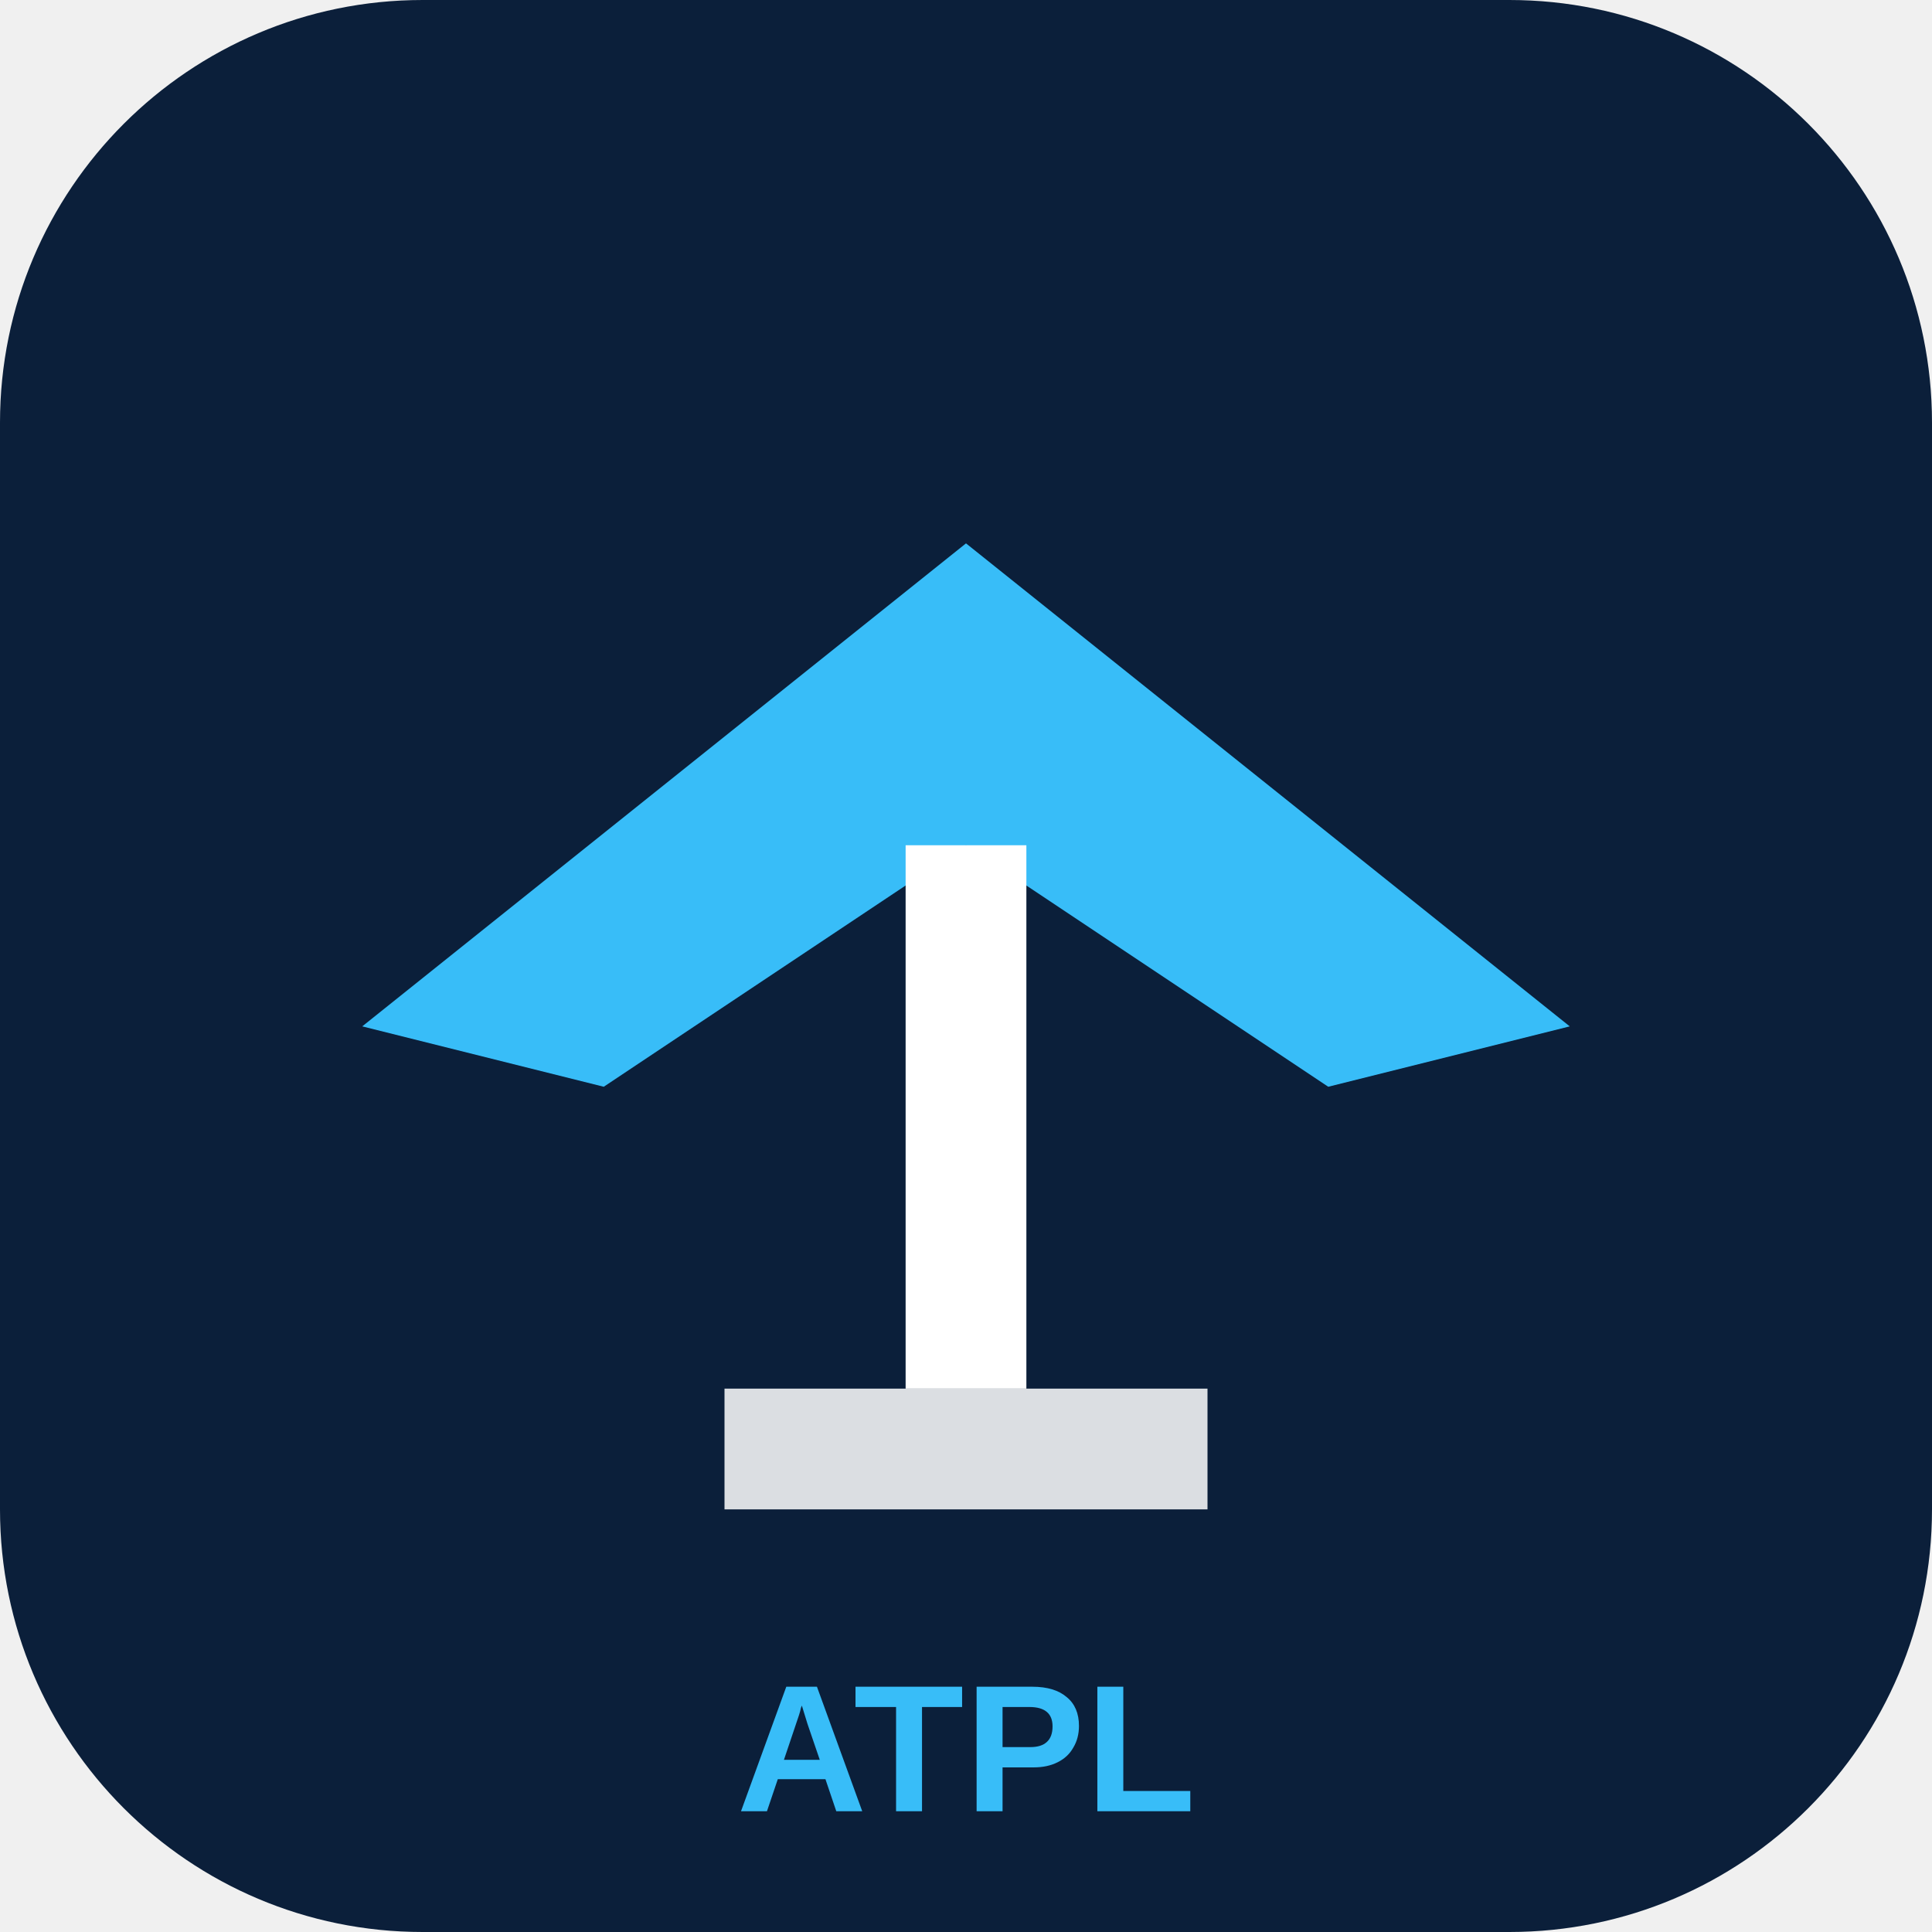
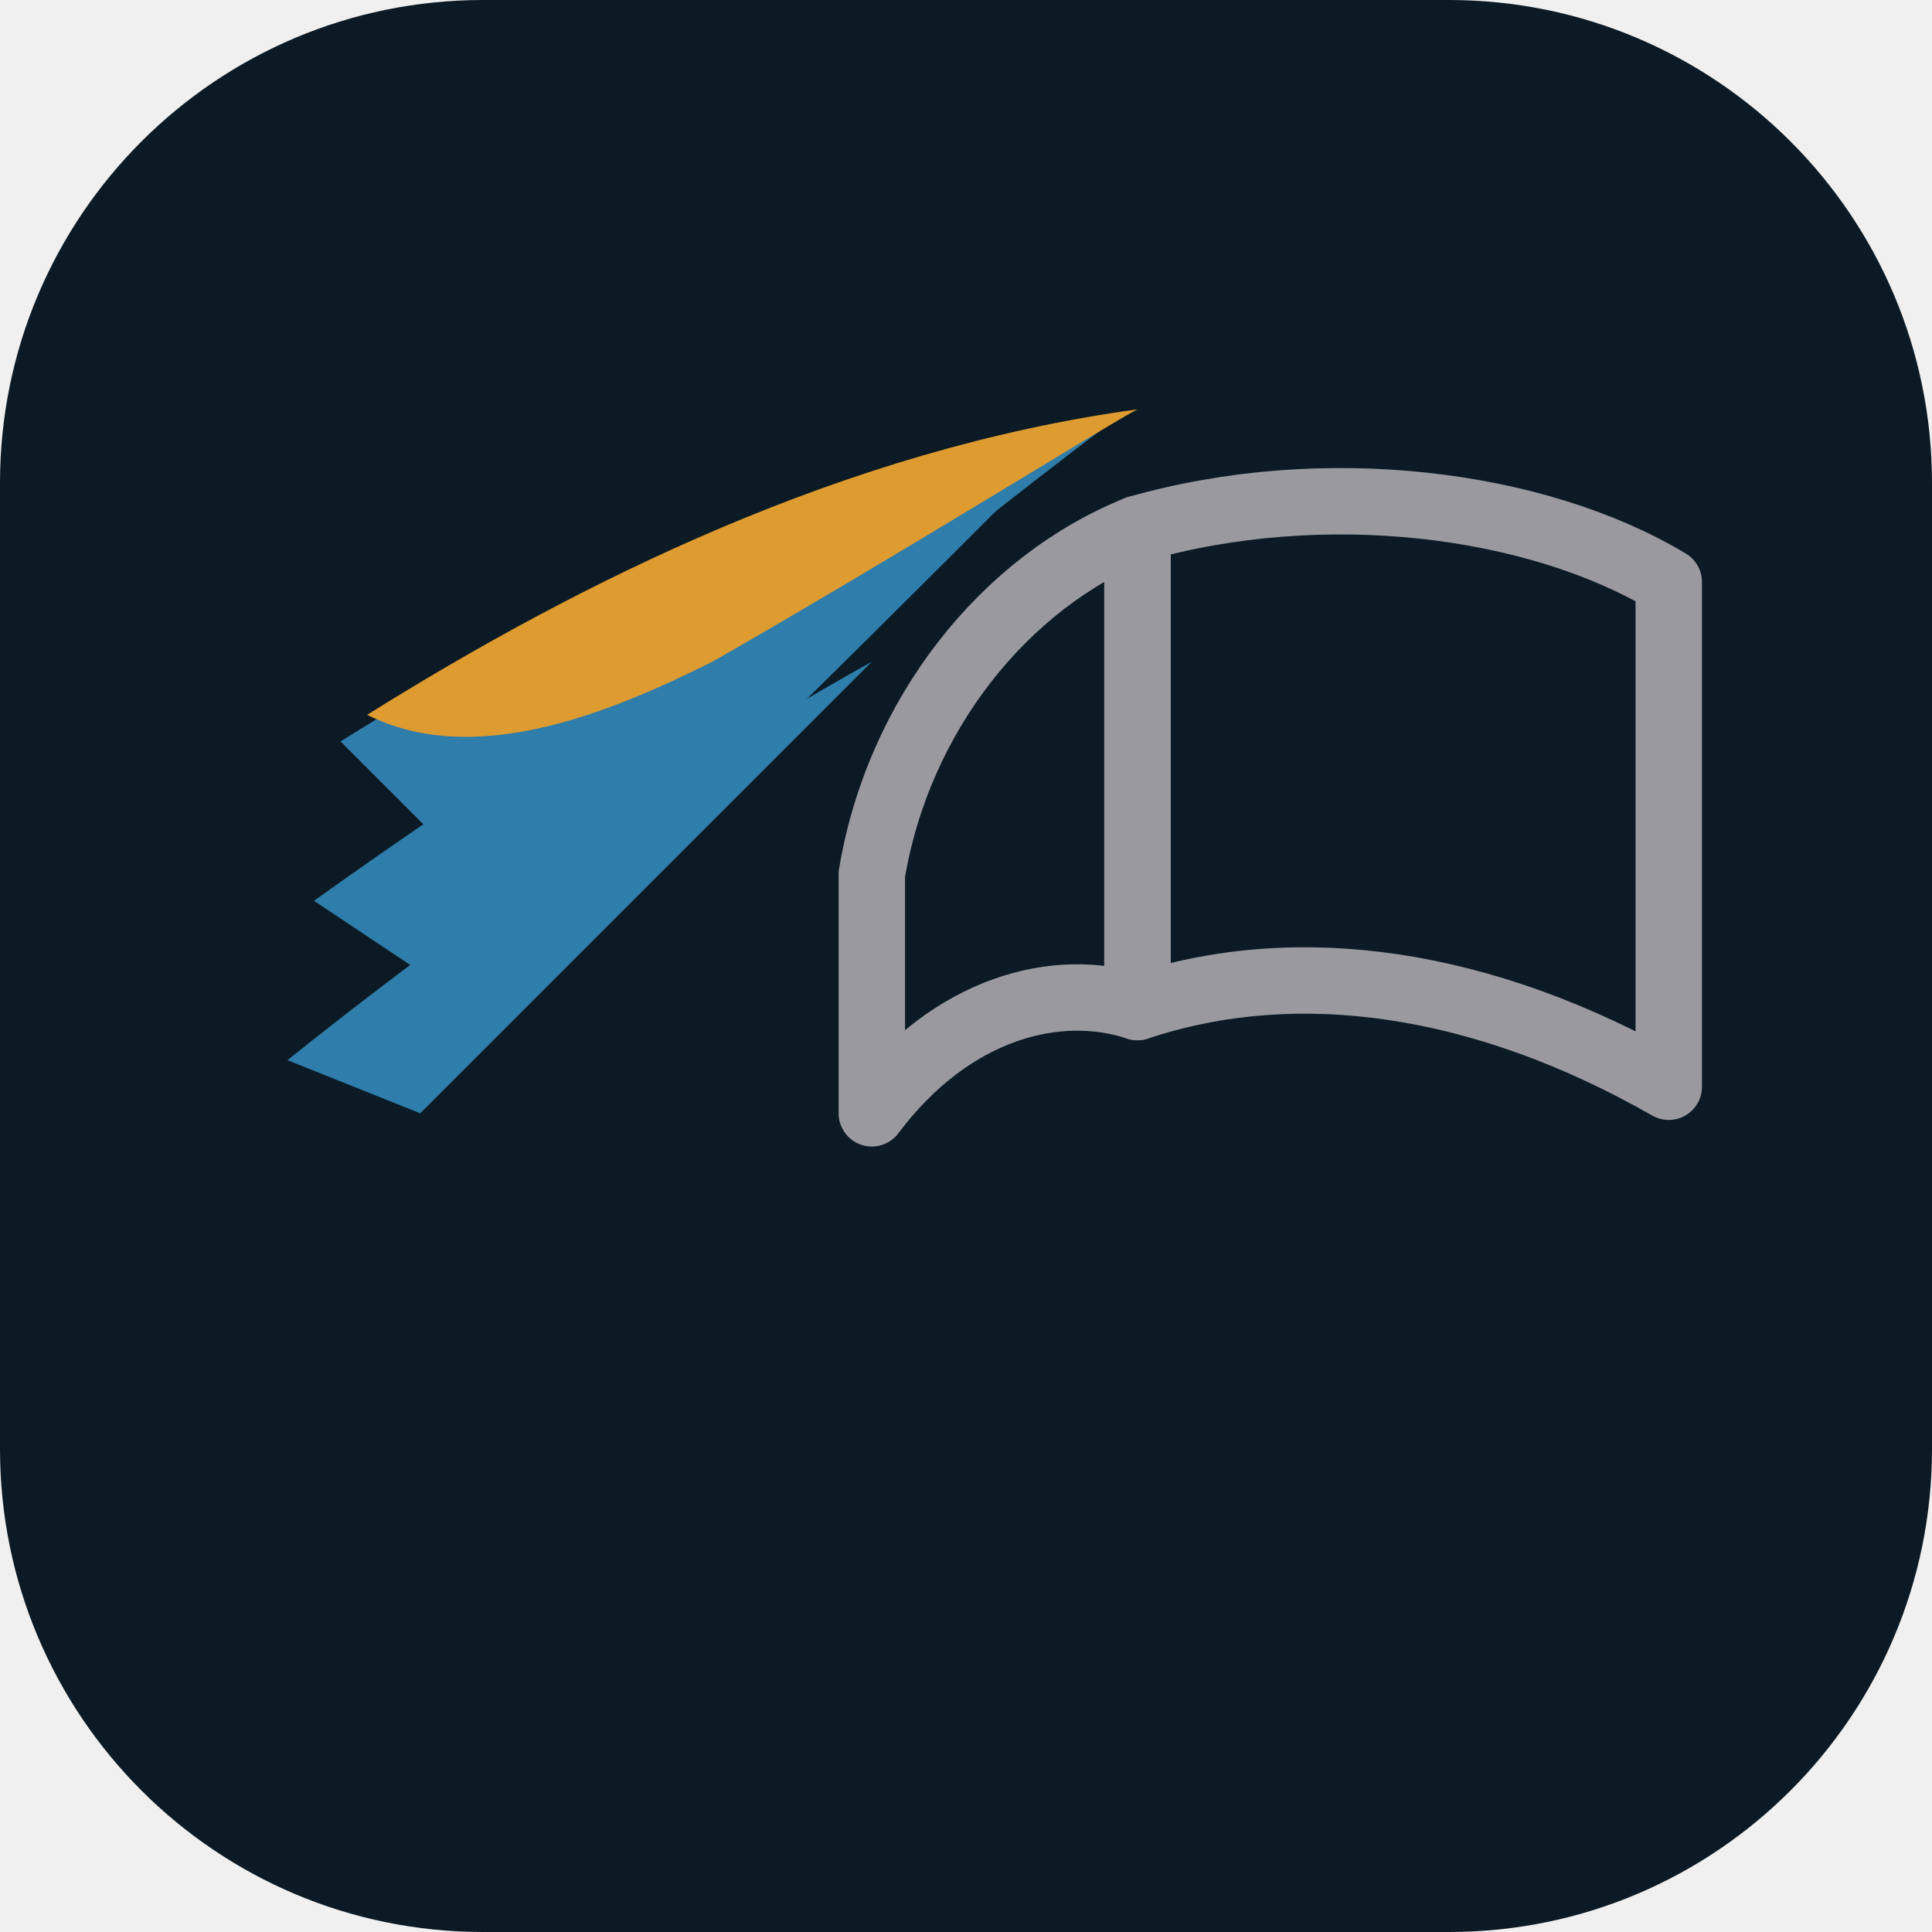
- <svg xmlns="http://www.w3.org/2000/svg" viewBox="0 0 64 64" fill="none" role="img" aria-label="ATPL PASS">
-   <rect width="64" height="64" rx="14" fill="#0B1F3A" />
-   <path d="M12 34L32 18L52 34L44 36L32 28L20 36L12 34Z" fill="#38BDF8" />
-   <path d="M30 28V46H34V28H30Z" fill="#FFFFFF" />
-   <path d="M24 46H40V50H24V46Z" fill="#FFFFFF" fill-opacity="0.85" />
-   <text x="32" y="60" text-anchor="middle" font-family="Arial, sans-serif" font-size="6" font-weight="700" fill="#38BDF8">ATPL</text>
+ <svg xmlns="http://www.w3.org/2000/svg" viewBox="0 0 32 32" fill="none">
+   <rect width="32" height="32" rx="8" fill="#0B1A24" />
+   <g transform="translate(3,7) scale(0.22)">
+     <path d="M8 48C18 40 34 28 52 18C40 30 28 42 18 52L8 48Z" fill="#2E7DAA" />
+     <path d="M10 36C24 26 42 14 62 6C48 20 34 34 22 44L10 36Z" fill="#2E7DAA" />
+     <path d="M12 24C28 14 48 4 70 0C54 12 38 26 24 36L12 24Z" fill="#2E7DAA" />
+     <path d="M14 22C30 12 50 2 72 -1C70 0 54 10 40 18C32 22 22 26 14 22Z" fill="#DD9B30" />
+     <path d="M72 8C86 4 102 6 112 12V50C98 42 84 40 72 44V8Z" fill="none" stroke="#9A99A0" stroke-width="5" stroke-linejoin="round" />
+     <path d="M72 8C62 12 54 22 52 34V52C58 44 66 42 72 44V8Z" fill="none" stroke="#9A99A0" stroke-width="5" stroke-linejoin="round" />
+   </g>
</svg>
